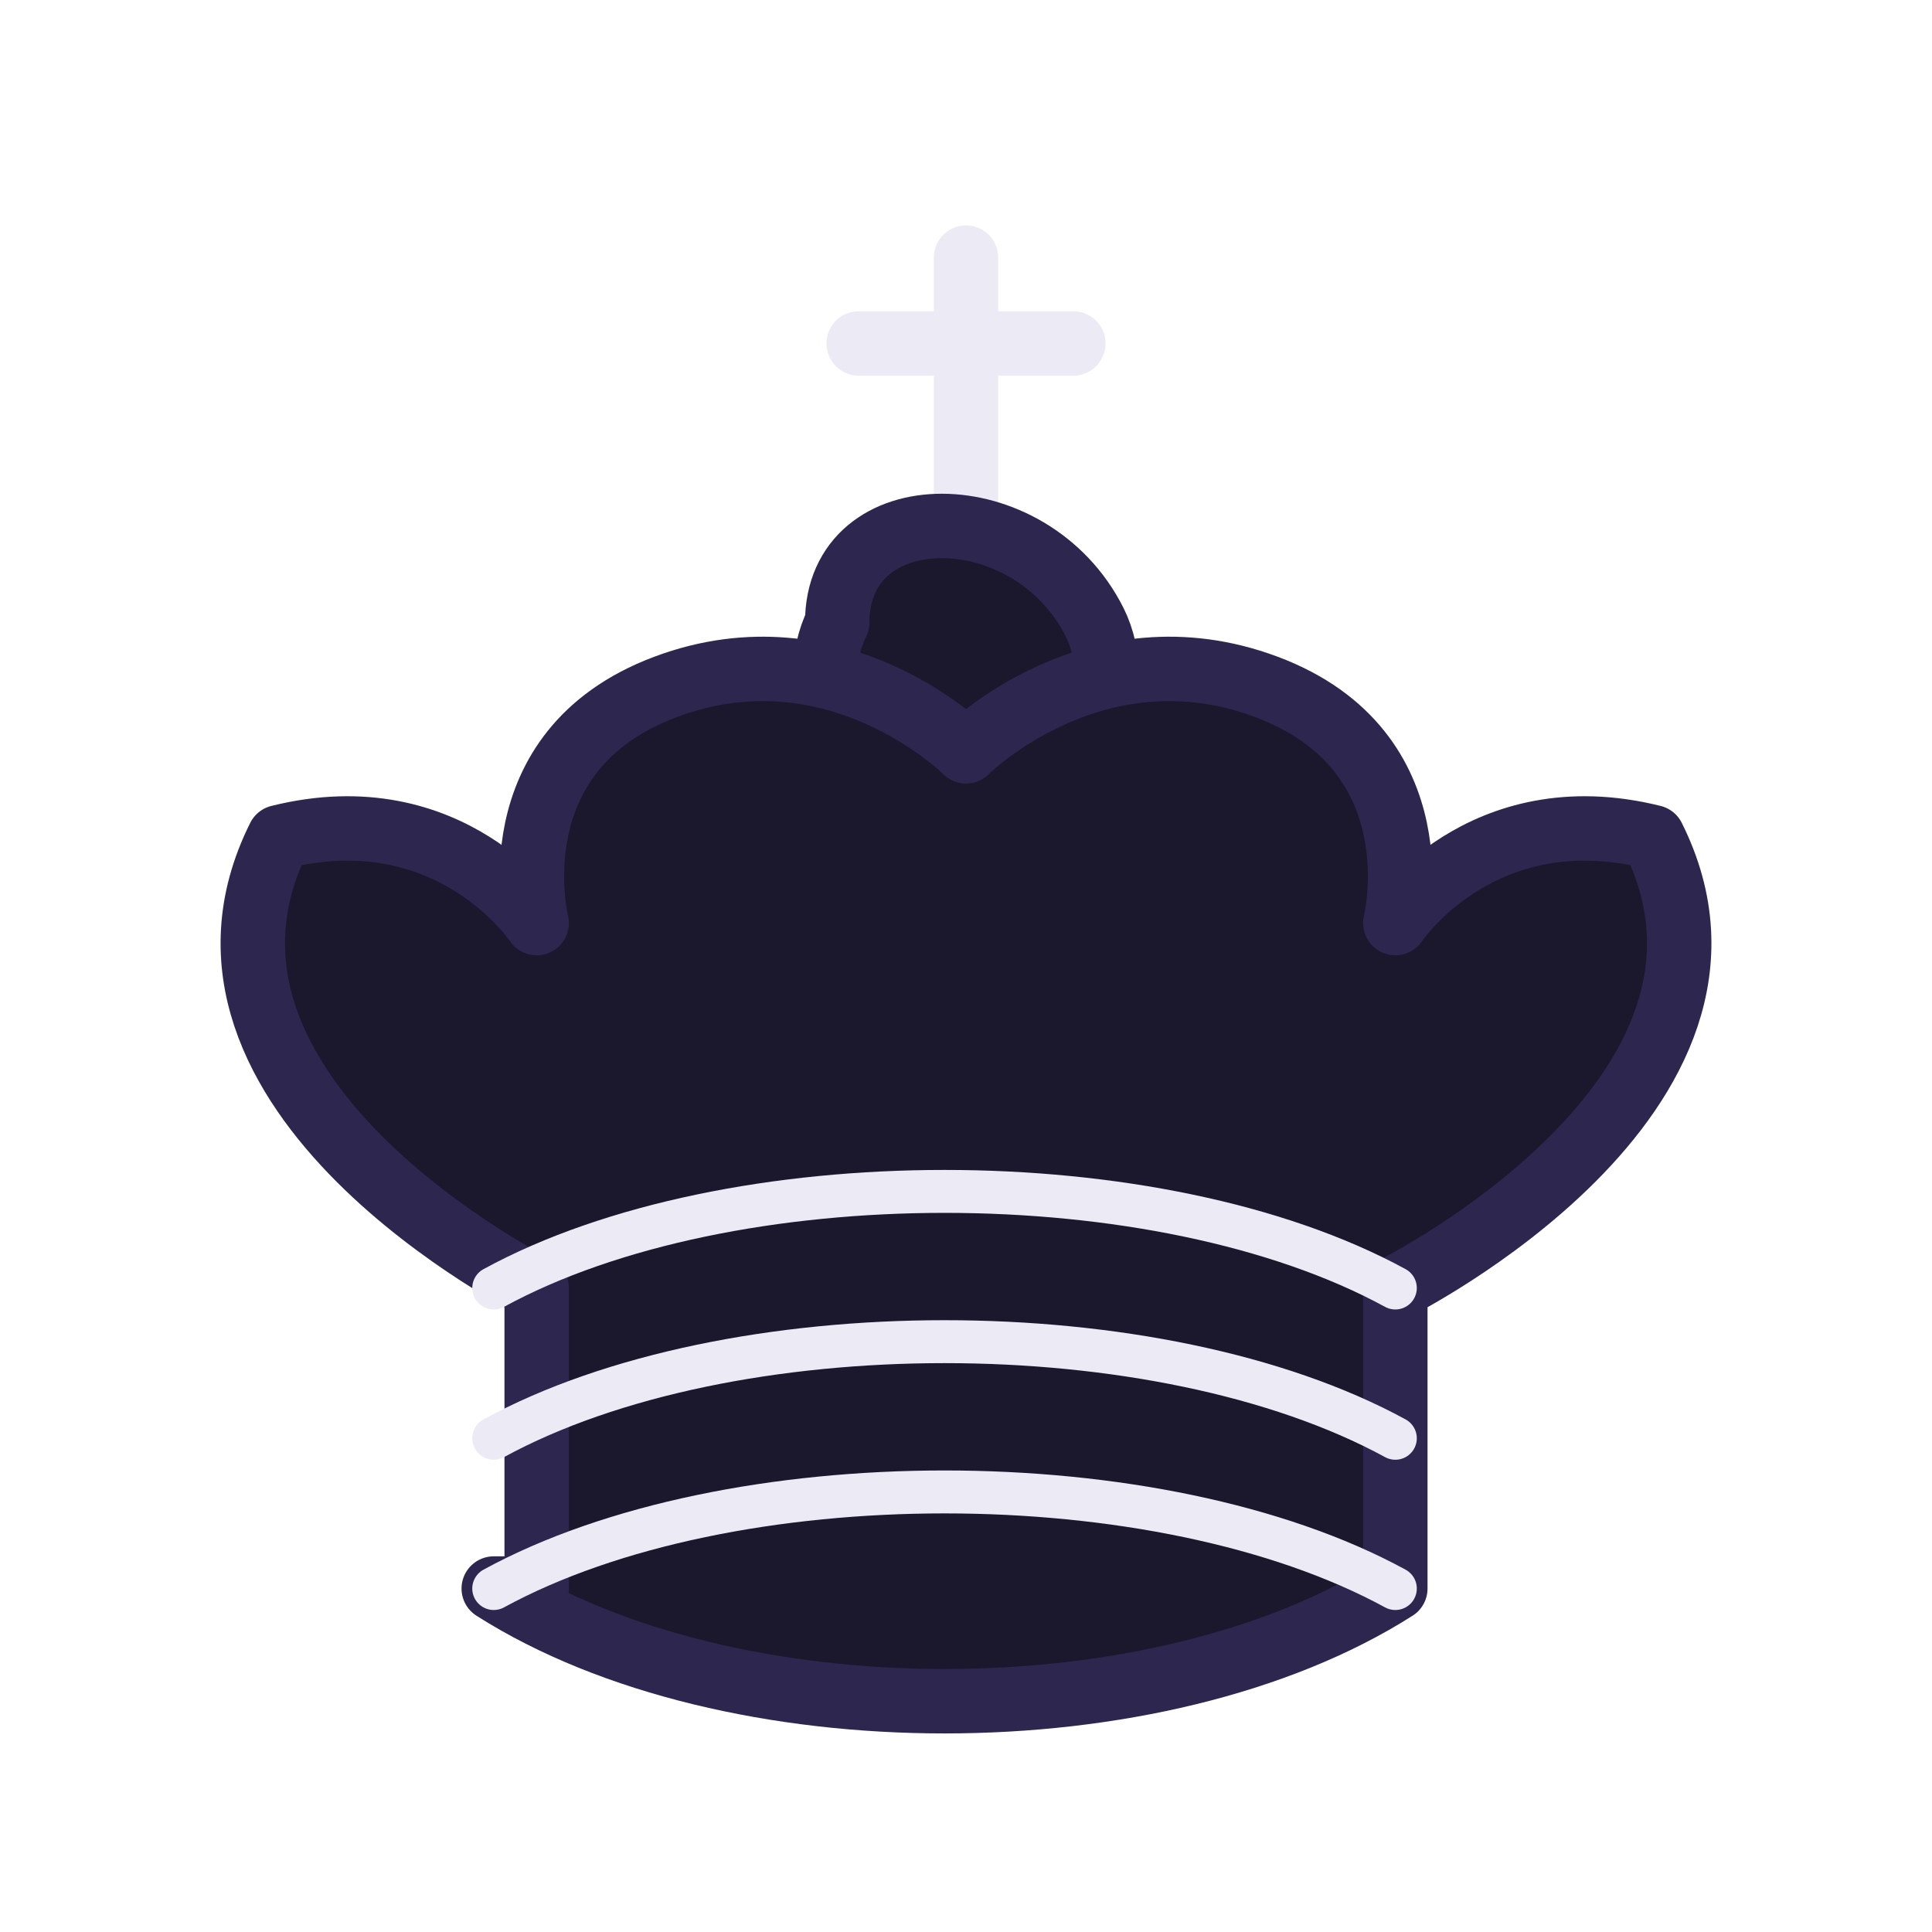
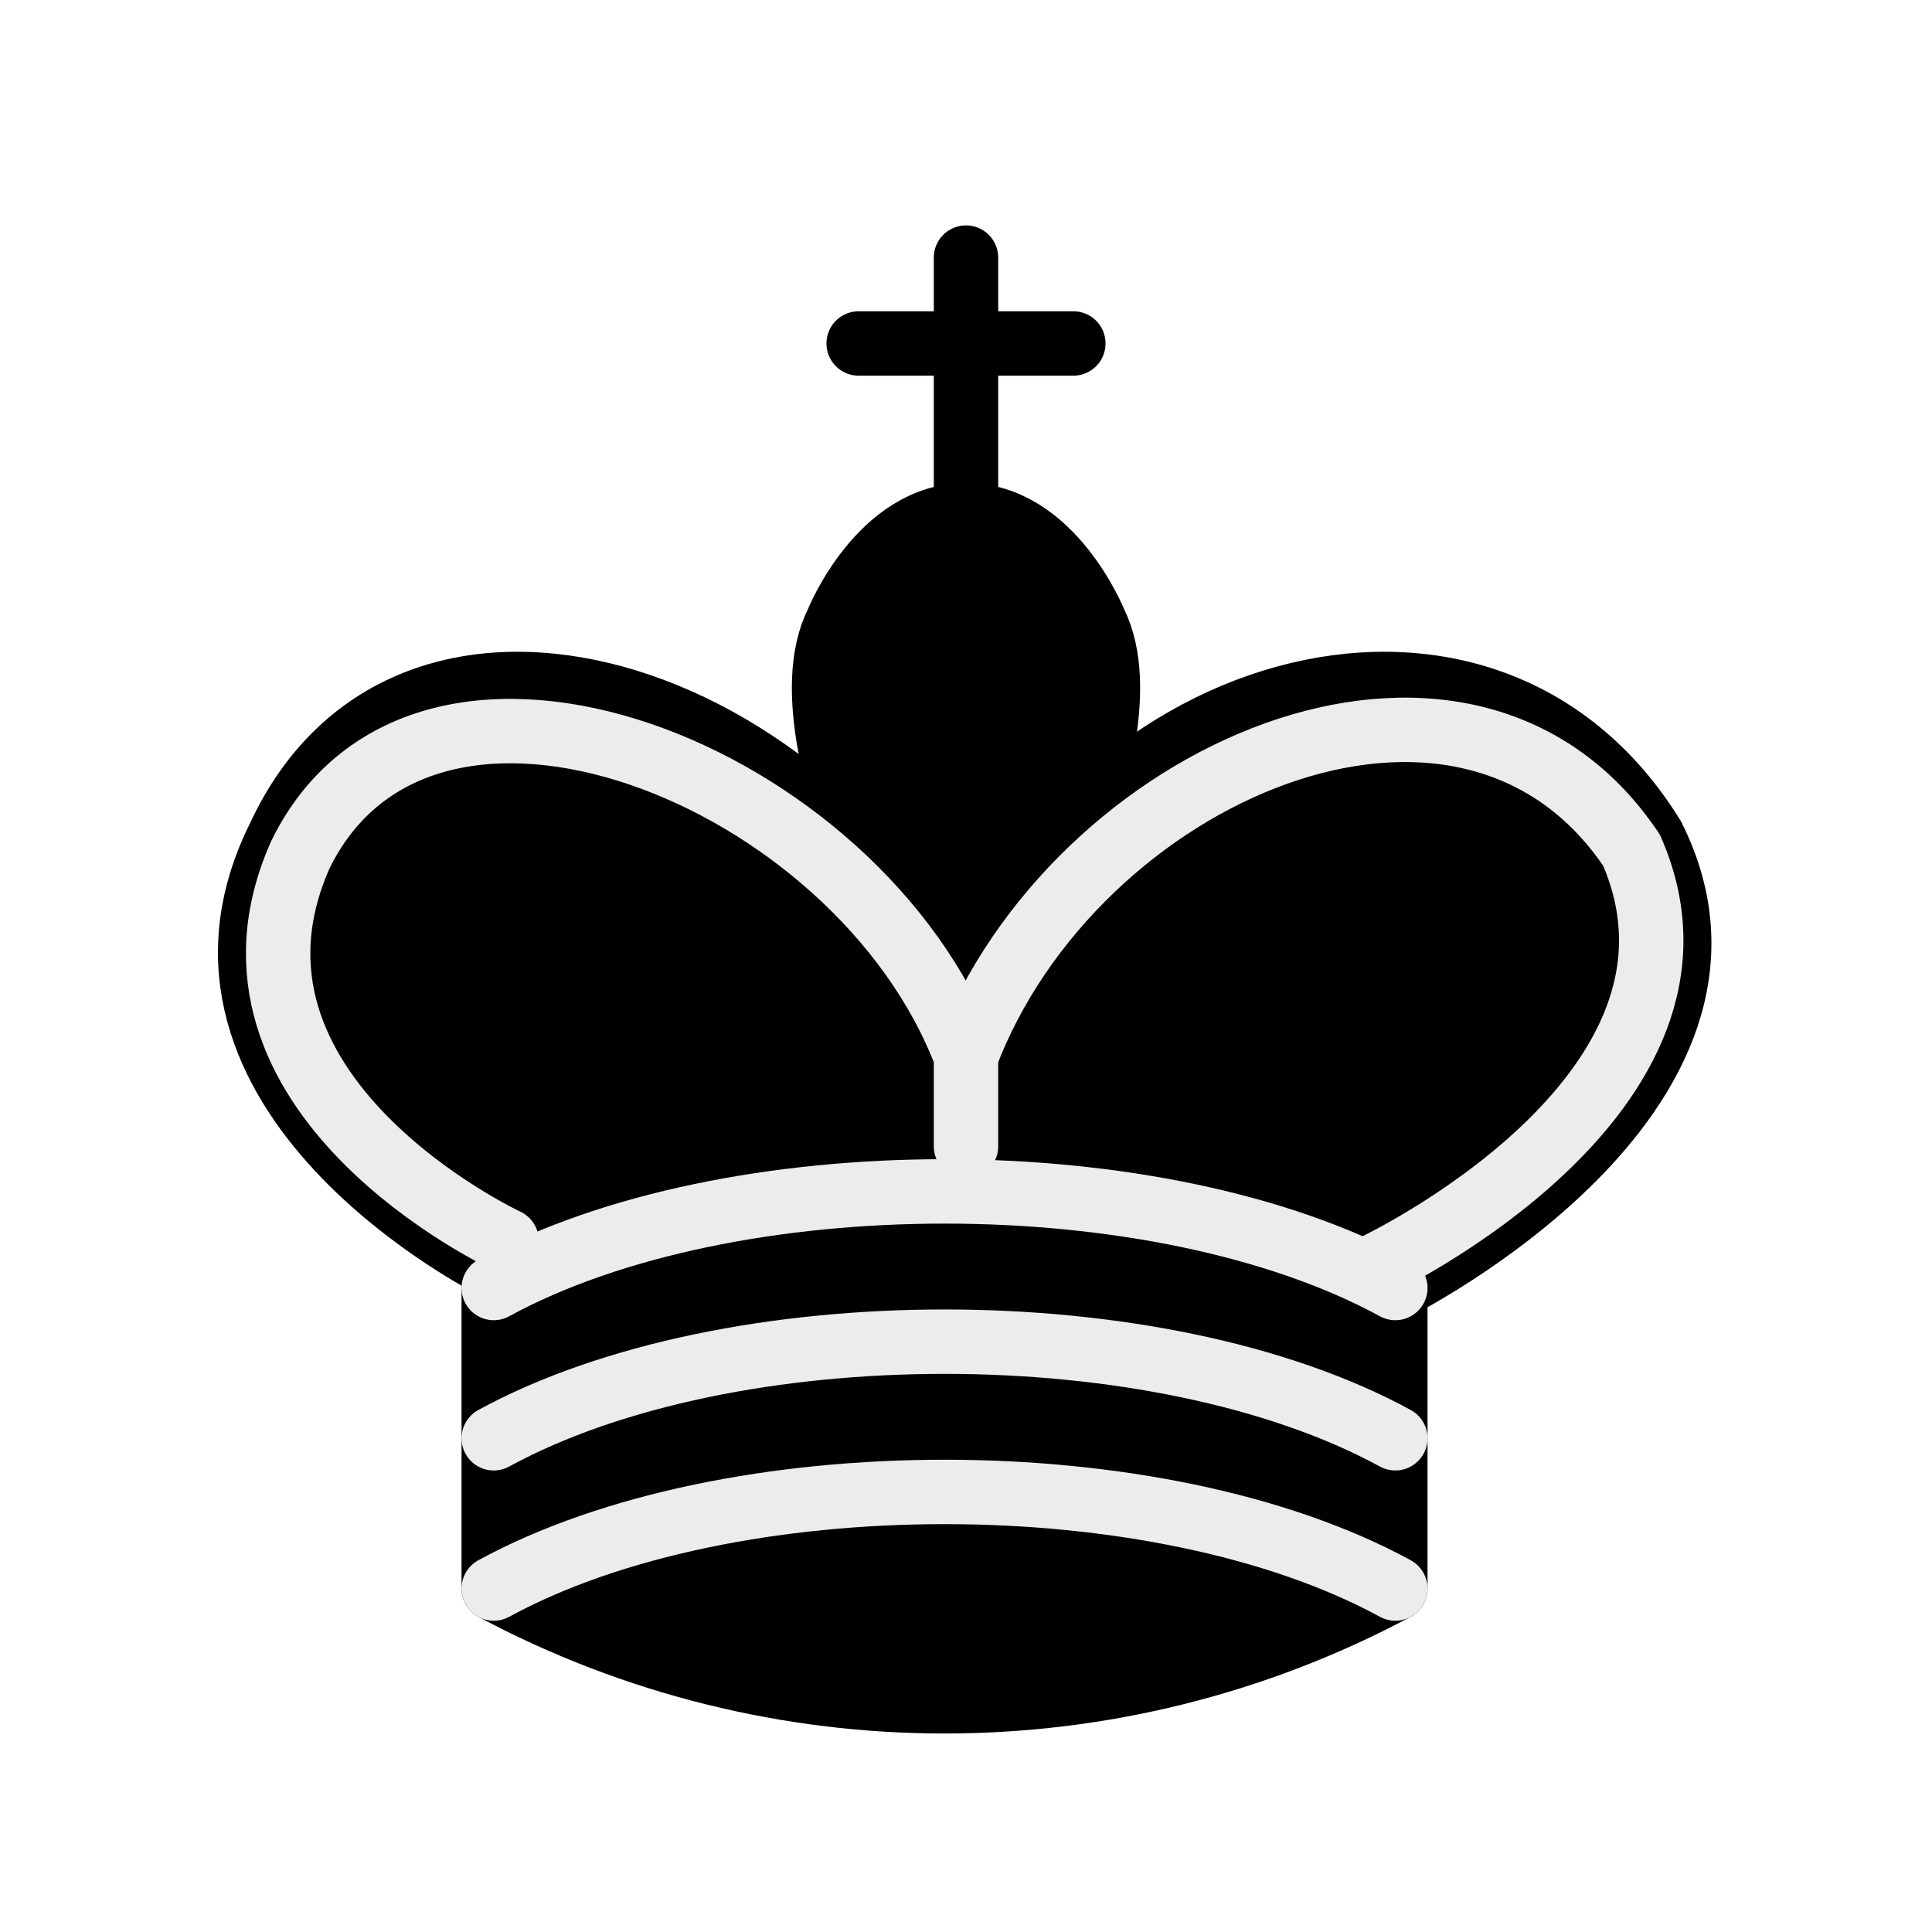
- <svg xmlns="http://www.w3.org/2000/svg" viewBox="0 0 45 45">
-   <g fill="none" fill-rule="evenodd" stroke="#2d2750" stroke-width="1.5" stroke-linecap="round" stroke-linejoin="round">
-     <path d="M22.5 11.63V6M20 8h5" stroke="#ecebf5" stroke-linejoin="miter" />
-     <path d="M22.5 25c0 0 4.5-7.5 3-10.5-1.5-3-6-3-6 0-1.5 3 3 10.5 3 10.5z" fill="#1b182e" />
-     <path d="M11.5 37c5.5 3.5 15.5 3.5 21 0v-7s9-4.5 6-10.5c-4-1-6 2-6 2s1-4-3-5.5c-4-1.5-7 1.5-7 1.5s-3-3-7-1.5c-4 1.5-3 5.5-3 5.5s-2-3-6-2c-3 6 6 10.5 6 10.5v7z" fill="#1b182e" />
-     <path d="M11.5 30c5.5-3 15.5-3 21 0m-21 3.5c5.5-3 15.5-3 21 0m-21 3.5c5.5-3 15.5-3 21 0" stroke="#ecebf5" stroke-width="1" />
+ <svg xmlns="http://www.w3.org/2000/svg" style="color-scheme:light only" viewBox="0 0 45 45">
+   <g fill="none" fill-rule="evenodd" stroke="#000" stroke-linecap="round" stroke-linejoin="round" stroke-width="1.5">
+     <path stroke-linejoin="miter" d="M22.5 11.6V6" />
+     <path fill="#000" stroke-linecap="butt" stroke-linejoin="miter" d="M22.5 25s4.5-7.5 3-10.5c0 0-1-2.5-3-2.5s-3 2.5-3 2.5c-1.5 3 3 10.5 3 10.5" />
+     <path fill="#000" d="M11.5 37a22.3 22.3 0 0 0 21 0v-7s9-4.5 6-10.5c-4-6.5-13.5-3.5-16 4V27v-3.5c-3.5-7.5-13-10.5-16-4-3 6 5 10 5 10z" />
+     <path stroke-linejoin="miter" d="M20 8h5" />
+     <path stroke="#ececec" d="M32 29.5s8.5-4 6-9.7C34.1 14 25 18 22.5 24.6v2.1-2.1C20 18 9.9 14 7 19.9c-2.5 5.6 4.8 9 4.8 9" />
+     <path stroke="#ececec" d="M11.5 30c5.5-3 15.5-3 21 0m-21 3.5c5.5-3 15.5-3 21 0m-21 3.5c5.5-3 15.5-3 21 0" />
  </g>
</svg>
